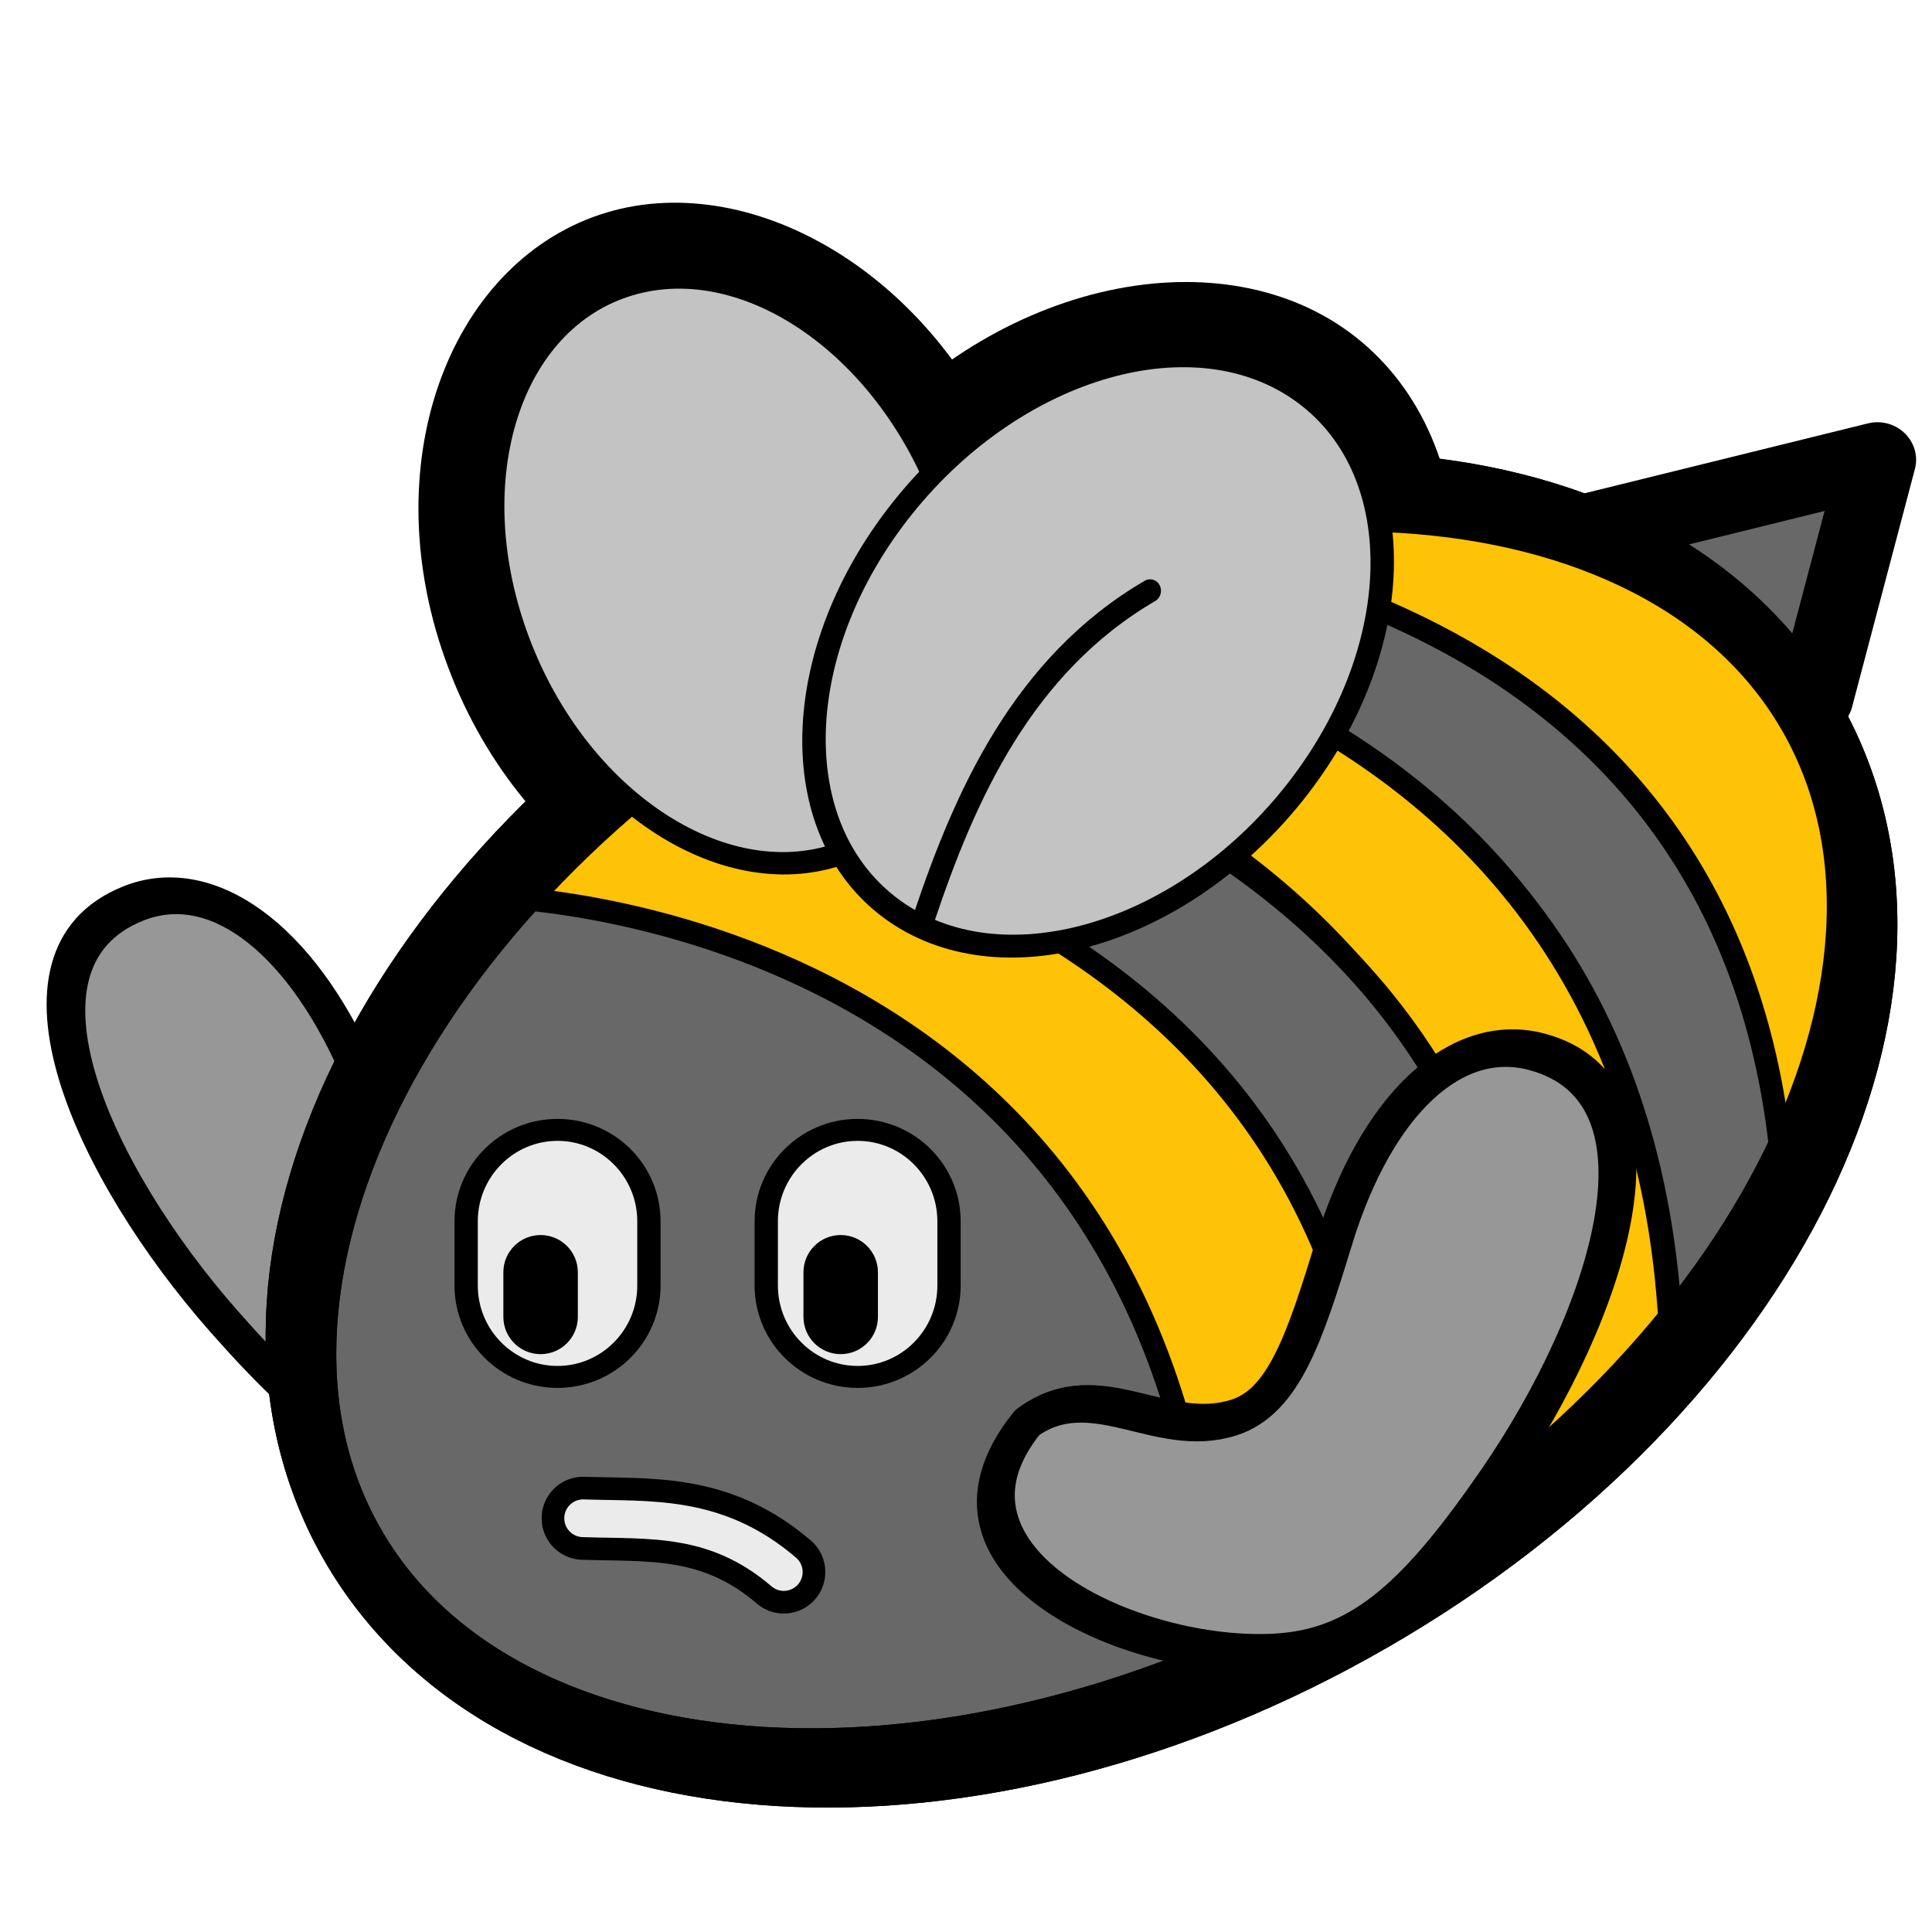
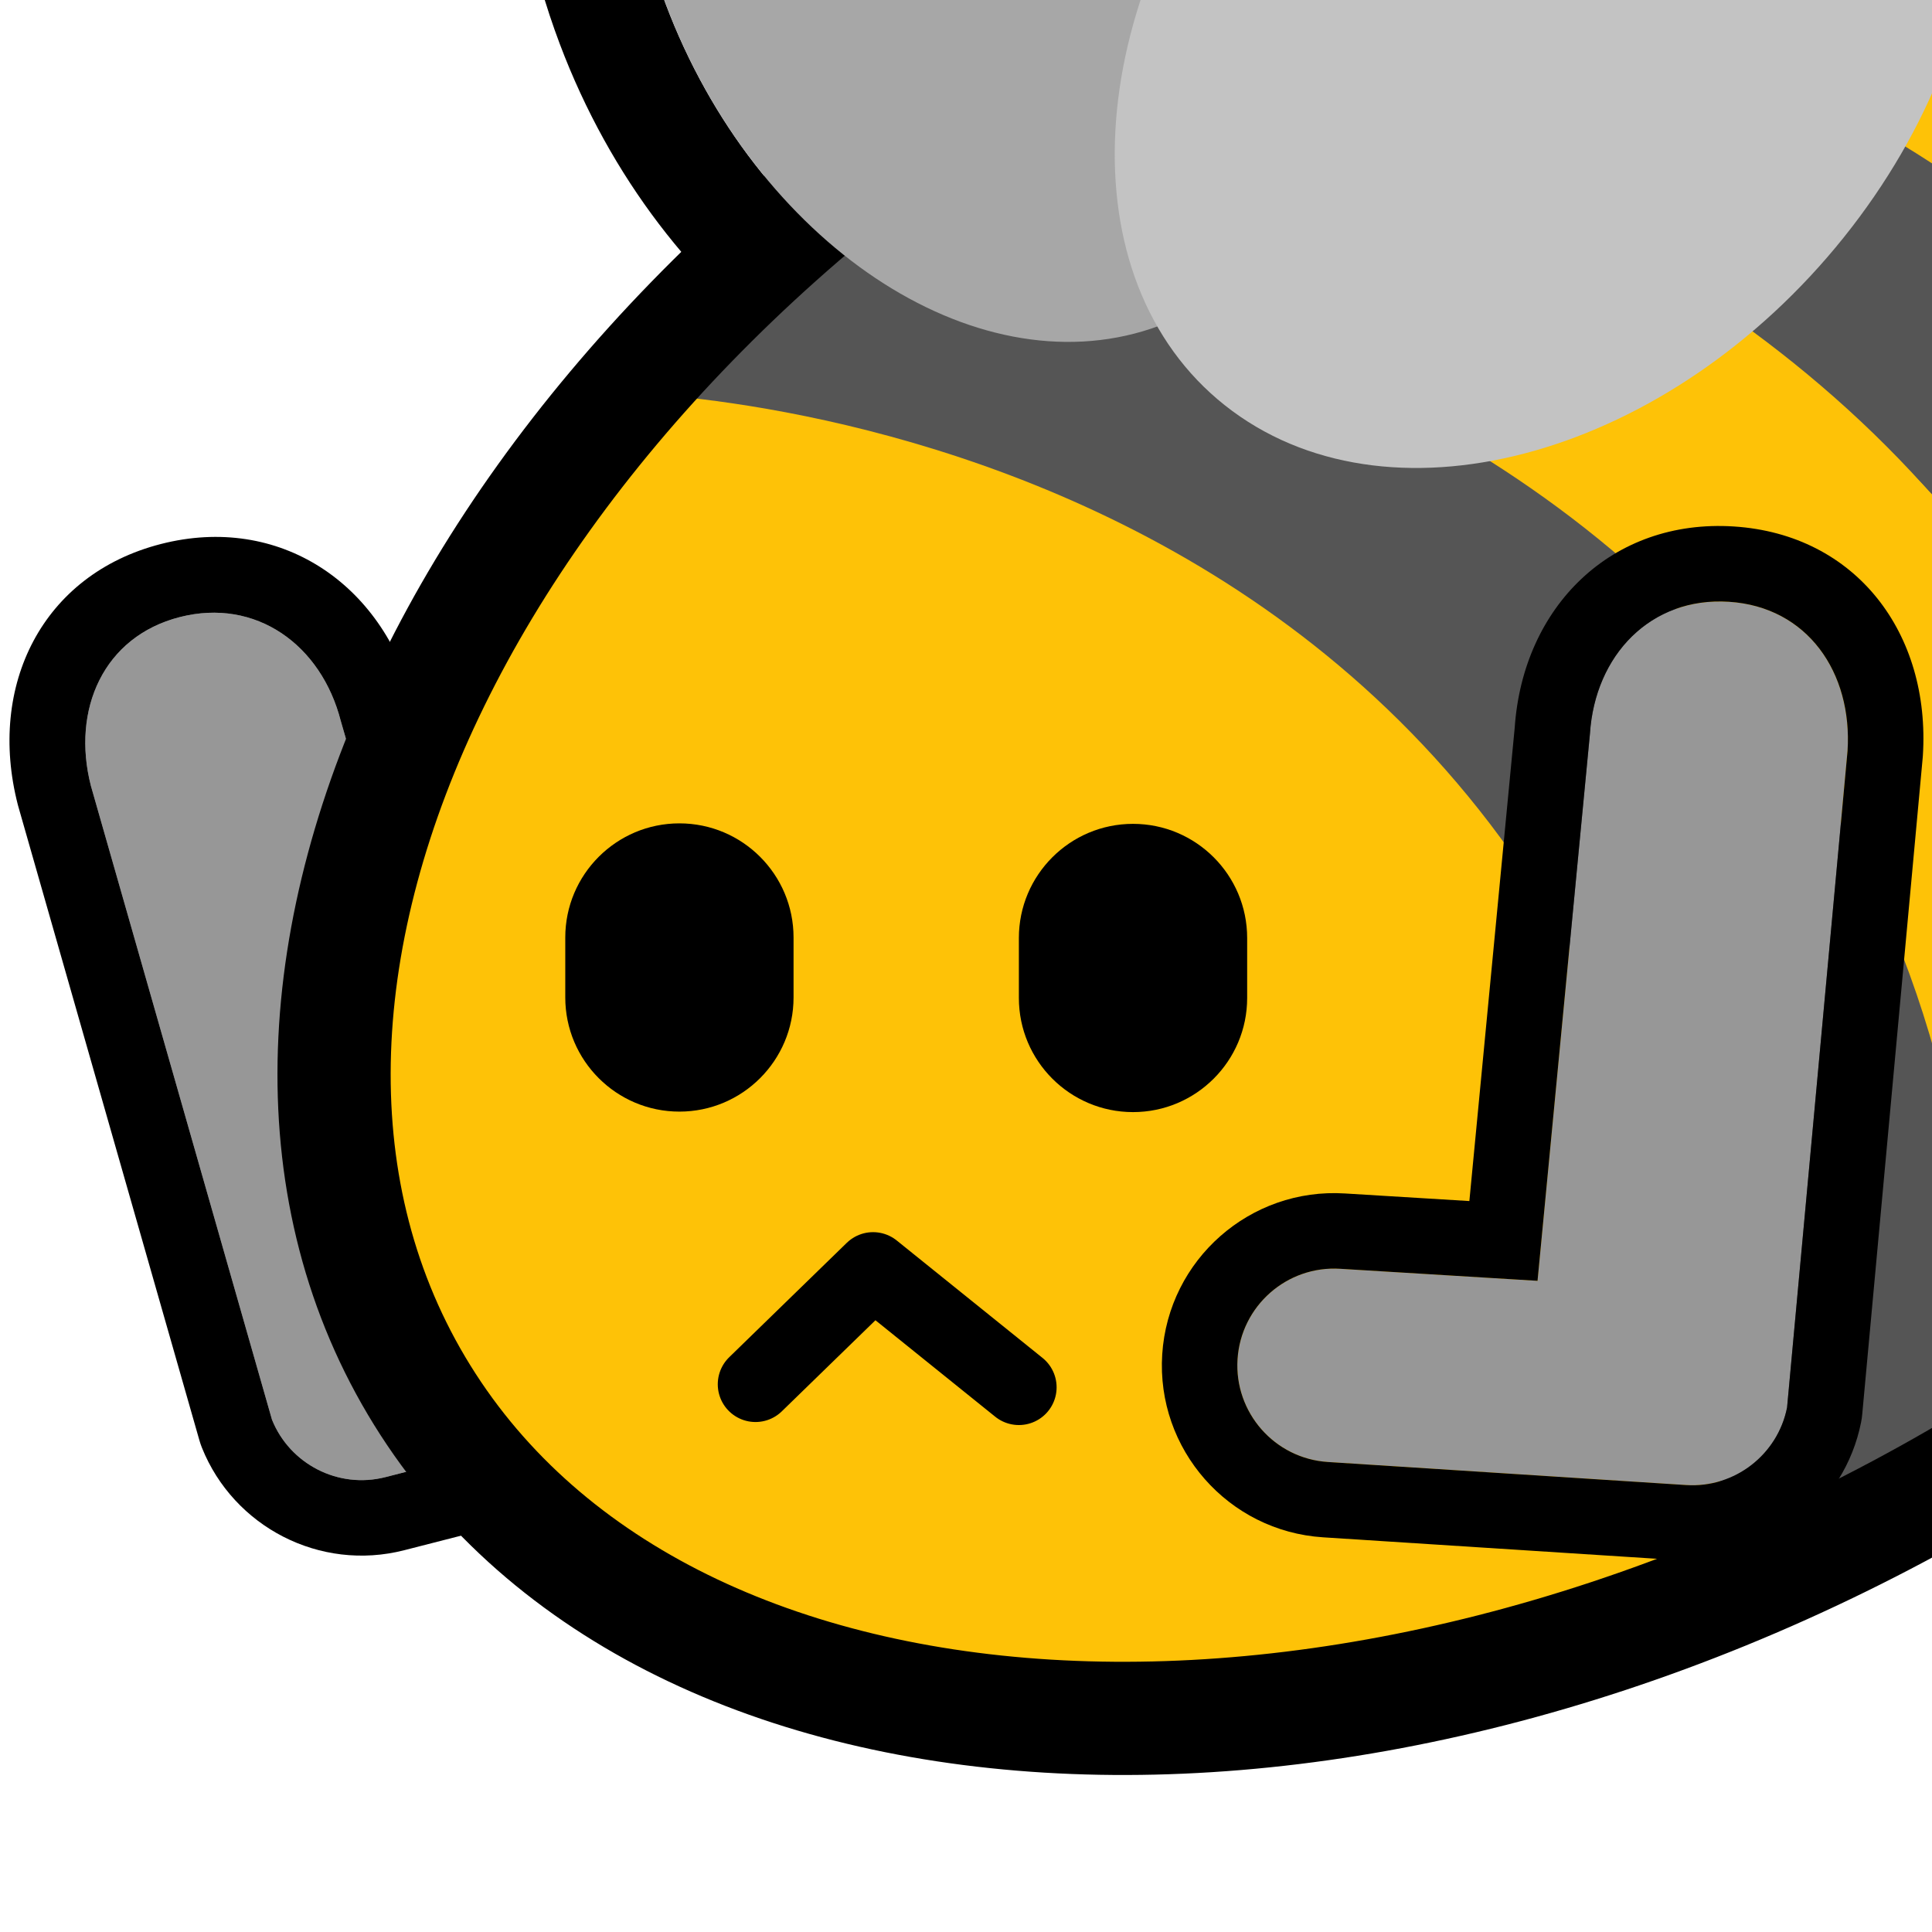
<svg xmlns="http://www.w3.org/2000/svg" width="100%" height="100%" viewBox="0 0 256 256" version="1.1" xml:space="preserve" style="fill-rule:evenodd;clip-rule:evenodd;stroke-linecap:round;stroke-linejoin:round;stroke-miterlimit:1.5;">
-   <g transform="matrix(1,0,0,1,-1686,-1124)">
-     <g id="blobbee_shrug" transform="matrix(1,0,0,1,1686,1124)">
-       <rect x="0" y="0" width="256" height="256" style="fill:none;" />
-       <g id="Arm" transform="matrix(1.7374,1.29806,-1.08444,1.45148,80.8308,-292.929)">
-         <path d="M128.697,197.227C139.854,198.934 133.797,215.823 127.214,222.098C123.277,225.851 118.51,225.897 110.264,223.828C98.536,220.884 85.763,212.694 90.545,203.32C93.174,198.167 99.766,197.924 107.573,203.183C112.87,206.752 116.499,209.057 119.358,207.391C123.597,204.921 123.591,198.041 128.697,197.227Z" style="fill:rgb(151,151,151);stroke:black;stroke-width:2.5px;" />
-       </g>
-       <g id="Bee" transform="matrix(0.896875,0,0,0.896875,25.0011,26.448)">
-         <g id="Sting" transform="matrix(0.78314,0.139967,-0.135634,0.7589,67.2303,-21.11)">
-           <path d="M189.771,56.854L238.765,34.355L235.05,81.388" style="fill:rgb(104,104,104);stroke:black;stroke-width:14.23px;" />
-         </g>
-         <g id="Body" transform="matrix(0.994109,-0.573949,0.761422,1.28301,-120.17,92.6047)">
-           <ellipse cx="168.926" cy="110.515" rx="107.942" ry="55.376" style="fill:rgb(104,104,104);stroke:black;stroke-width:8.33px;" />
-         </g>
-         <g id="Wings-outline" transform="matrix(0.959562,0.127262,-0.127262,0.959562,7.56883,-6.44254)">
-           <g transform="matrix(1.17688,-0.575088,0.651434,1.21399,-55.8934,35.953)">
-             <path d="M87.467,13.183C105.725,13.183 121.971,31.284 121.971,54.873C121.971,78.843 105.352,97.198 86.799,97.198C68.541,97.198 52.294,79.098 52.294,55.508C52.294,31.538 68.914,13.183 87.467,13.183ZM87.133,21.55C72.762,21.55 61.095,36.624 61.095,55.191C61.095,73.758 72.762,88.832 87.133,88.832C101.504,88.832 113.171,73.758 113.171,55.191C113.171,36.624 101.504,21.55 87.133,21.55Z" />
-           </g>
-           <g transform="matrix(1.24343,0.685066,-0.776012,1.28263,74.2693,-72.8119)">
-             <path d="M86.804,13.859C105.031,13.859 121.292,31.953 121.292,55.502C121.292,78.678 105.4,96.522 87.462,96.522C69.235,96.522 52.974,78.428 52.974,54.879C52.974,31.703 68.866,13.859 86.804,13.859ZM87.133,21.55C72.762,21.55 61.095,36.624 61.095,55.191C61.095,73.758 72.762,88.832 87.133,88.832C101.504,88.832 113.171,73.758 113.171,55.191C113.171,36.624 101.504,21.55 87.133,21.55Z" />
-           </g>
-         </g>
-         <g id="Stripes" transform="matrix(1,0,0,1,4.4273,10.012)">
-           <g transform="matrix(1,-7.43708e-18,-7.43708e-18,1,92.3462,-63.8411)">
-             <path d="M37.588,107.021C36.302,108.044 130.102,103.736 138.911,199.269C185.818,73.536 38.054,97.55 37.588,107.021Z" style="fill:rgb(254,194,7);stroke:black;stroke-width:3.34px;" />
-           </g>
-           <g transform="matrix(1,-7.43708e-18,-7.43708e-18,1,73.4912,-52.6421)">
-             <path d="M157.766,189.064C152.141,96.884 58.714,94.709 59.225,91.972L24.408,104.867C24.408,104.867 137.219,103.115 141.236,211.738L154.889,190.72" style="fill:rgb(104,104,104);stroke:black;stroke-width:3.34px;" />
-           </g>
-           <g transform="matrix(1,-7.43708e-18,-7.43708e-18,1,55.5726,-39.8214)">
-             <path d="M138.184,221.282L158.96,198.917C155.015,90.156 39.958,88.264 39.959,88.304L21.516,99.184C21.345,99.215 140.506,108.796 138.184,221.282Z" style="fill:rgb(254,194,7);stroke:black;stroke-width:3.34px;" />
-           </g>
-           <g transform="matrix(1,-7.43708e-18,-7.43708e-18,1,25.9786,-19.0024)">
-             <path d="M52.67,78.448L32.777,93.969C32.777,93.969 147.14,105.355 145.924,216.369L167.401,201.973C175.368,91.857 51.46,79.379 49.702,80.764" style="fill:rgb(104,104,104);stroke:black;stroke-width:3.34px;" />
-           </g>
-           <g transform="matrix(1,-7.43708e-18,-7.43708e-18,1,-0.424026,-0.546032)">
-             <path d="M54.907,77.629L39.992,93.485C39.992,93.485 145.269,94.435 147.67,208.921L172.327,197.913C176.533,83.454 58.325,78.845 54.907,77.629Z" style="fill:rgb(254,194,7);stroke:black;stroke-width:3.34px;" />
-           </g>
-         </g>
-         <g id="Body-outline" transform="matrix(0.994109,-0.573949,0.761422,1.28301,-120.17,92.6047)">
-           <ellipse cx="168.926" cy="110.515" rx="107.942" ry="55.376" style="fill:none;stroke:black;stroke-width:8.33px;" />
-         </g>
-         <g id="Wings" transform="matrix(0.959562,0.127262,-0.127262,0.959562,7.56883,-6.44254)">
-           <g id="Back-wing" transform="matrix(1.17688,-0.575088,0.651434,1.21399,-55.8934,35.953)">
-             <ellipse cx="87.133" cy="55.191" rx="26.038" ry="33.641" style="fill:rgb(195,195,195);stroke:black;stroke-width:2.52px;" />
-           </g>
-           <g id="Front-wing" transform="matrix(0.946806,0,0,0.999012,5.86837,0.313874)">
-             <g id="Front-wing-main" transform="matrix(1.31328,0.685743,-0.81961,1.2839,72.2439,-73.1981)">
-               <ellipse cx="87.133" cy="55.191" rx="26.038" ry="33.641" style="fill:rgb(195,195,195);stroke:black;stroke-width:2.42px;" />
-             </g>
-             <path id="Front-wing-line" d="M119.334,101.013C123.249,82.03 129.669,61.104 148.451,47.276" style="fill:none;stroke:black;stroke-width:3.55px;" />
-           </g>
-         </g>
-         <g id="Face" transform="matrix(1,0,0,1,-3.8947,1.36785)">
-           <g transform="matrix(1.10772,-0.127078,0.127078,1.10772,-809.113,-693.491)">
-             <path d="M711.28,889.461C703.213,880.759 694.393,880.659 685.678,879.354" style="fill:none;stroke:black;stroke-width:11px;stroke-miterlimit:2;" />
-             <path d="M711.28,889.461C703.213,880.759 694.393,880.659 685.678,879.354" style="fill:none;stroke:rgb(235,235,235);stroke-width:5px;" />
-           </g>
-           <g id="Eyes" transform="matrix(0.856324,0.124954,-0.124954,0.856324,35.143,7.15355)">
-             <g id="Right-eye" transform="matrix(1.56791,-0.228787,0.215752,1.47858,-150.38,17.2361)">
-               <path d="M154.615,113.255C154.615,107.493 150.203,102.815 144.77,102.815C139.336,102.815 134.924,107.493 134.924,113.255L134.924,120.6C134.924,126.362 139.336,131.04 144.77,131.04C150.203,131.04 154.615,126.362 154.615,120.6L154.615,113.255Z" style="fill:rgb(235,235,235);stroke:black;stroke-width:2.51px;" />
-             </g>
-             <g id="Right-eye1" transform="matrix(0.639006,-0.0932429,0.104024,0.712889,-4.68472,94.5194)">
-               <path d="M154.615,111.64C154.615,106.77 150.203,102.815 144.77,102.815C139.336,102.815 134.924,106.77 134.924,111.64L134.924,122.216C134.924,127.086 139.336,131.04 144.77,131.04C150.203,131.04 154.615,127.086 154.615,122.216L154.615,111.64Z" />
-             </g>
-             <g id="Left-eye" transform="matrix(1.56791,-0.228787,0.215752,1.47858,-201.077,24.6337)">
-               <path d="M154.615,113.255C154.615,107.493 150.203,102.815 144.77,102.815C139.336,102.815 134.924,107.493 134.924,113.255L134.924,120.6C134.924,126.362 139.336,131.04 144.77,131.04C150.203,131.04 154.615,126.362 154.615,120.6L154.615,113.255Z" style="fill:rgb(235,235,235);stroke:black;stroke-width:2.51px;" />
-             </g>
-             <g id="Right-eye2" transform="matrix(0.639006,-0.0932429,0.104024,0.712889,-55.3816,101.917)">
-               <path d="M154.615,111.64C154.615,106.77 150.203,102.815 144.77,102.815C139.336,102.815 134.924,106.77 134.924,111.64L134.924,122.216C134.924,127.086 139.336,131.04 144.77,131.04C150.203,131.04 154.615,127.086 154.615,122.216L154.615,111.64Z" />
-             </g>
-           </g>
-         </g>
-       </g>
-       <g id="Arm1" transform="matrix(-1.5696,1.49662,1.25033,1.31129,91.542,-262.754)">
-         <path d="M128.697,197.227C139.854,198.934 133.797,215.823 127.214,222.098C123.277,225.851 118.51,225.897 110.264,223.828C98.536,220.884 85.763,212.694 90.545,203.32C93.174,198.167 99.766,197.924 107.573,203.183C112.87,206.752 116.499,209.057 119.358,207.391C123.597,204.921 123.591,198.041 128.697,197.227Z" style="fill:rgb(151,151,151);stroke:black;stroke-width:2.5px;" />
+   <rect id="blobbee_shrug" x="-0" y="0" width="256" height="256" style="fill:none;" />
+   <clipPath id="_clip1">
+     <rect x="-0" y="0" width="256" height="256" />
+   </clipPath>
+   <g clip-path="url(#_clip1)">
+     <path id="Left-arm" d="M36.04,188.114L12.039,104.108C9.454,94.014 13.72,84.353 23.814,81.768C33.908,79.183 42.572,85.445 45.157,95.538L65.418,165.483L90.797,159.073C97.655,157.317 104.649,161.459 106.405,168.317C108.161,175.175 104.019,182.169 97.161,183.925L51.084,195.724C44.797,197.334 38.397,193.976 36.04,188.114Z" style="fill:rgb(151,151,151);" />
+     <path d="M26.425,190.861L2.423,106.855C2.398,106.767 2.374,106.678 2.351,106.589C-1.68,90.847 5.591,76.111 21.333,72.08C36.992,68.071 50.729,77.284 54.802,92.893C54.802,92.893 72.335,153.422 72.335,153.422C72.335,153.422 88.347,149.378 88.347,149.378C100.542,146.273 112.97,153.642 116.092,165.837C119.218,178.041 111.846,190.487 99.642,193.613L53.564,205.412C42.363,208.28 30.961,202.29 26.762,191.844C26.632,191.522 26.52,191.194 26.425,190.861ZM36.04,188.114C38.397,193.976 44.797,197.334 51.084,195.724L97.161,183.925C104.019,182.169 108.161,175.175 106.405,168.317C104.649,161.459 97.655,157.317 90.797,159.073L65.418,165.483L45.157,95.538C42.572,85.445 33.908,79.183 23.814,81.768C13.72,84.353 9.454,94.014 12.039,104.108L36.04,188.114Z" />
+     <path id="Wings-outline" d="M147.05,59.937C119.214,62.651 87.597,41.416 74.177,5.831C58.831,-34.857 74.232,-75.118 104.581,-85.266C128.235,-93.175 156.992,-81.269 175.477,-56.037C202.326,-74.682 234.581,-77.027 255.572,-61.546C283.001,-41.319 285.081,4.595 255.991,40.868C227.357,76.572 181.401,86.456 154.402,66.545C151.703,64.555 149.253,62.344 147.05,59.937ZM153.349,43.262C155.839,47.611 159.156,51.413 163.305,54.473C184.996,70.469 221.284,60.168 244.289,31.483C267.294,2.798 268.361,-33.478 246.67,-49.474C226.747,-64.166 194.511,-56.675 171.563,-33.131C158.602,-61.69 131.627,-78.492 109.337,-71.04C85.753,-63.154 76.287,-31.081 88.212,0.538C100.137,32.157 128.966,51.426 152.55,43.54C152.818,43.45 153.085,43.358 153.349,43.262Z" />
+     <path id="Body" d="M144.096,2.102C224.924,-44.564 316.331,-39.002 348.091,14.515C379.851,68.031 340.015,149.366 259.187,196.032C178.359,242.698 86.952,237.136 55.192,183.62C23.432,130.104 63.268,48.768 144.096,2.102Z" style="fill:rgb(254,194,7);" />
+     <g id="Stripes">
+       <path d="M204.987,-15.914C203.233,-14.518 331.249,-20.398 343.271,109.984C407.29,-61.614 205.624,-28.84 204.987,-15.914Z" style="fill:rgb(85,85,85);" />
+       <path d="M343.271,111.34C335.595,-14.465 208.087,-17.433 208.784,-21.168L161.267,-3.57C161.267,-3.57 315.229,-5.96 320.712,142.285L339.344,113.601" style="fill:rgb(254,194,7);" />
+       <path d="M292.091,172.809L320.446,142.285C315.062,-6.15 158.035,-8.732 158.036,-8.677L132.865,6.171C132.631,6.214 295.261,19.289 292.091,172.809Z" style="fill:rgb(85,85,85);" />
+       <path d="M134.994,6.285L107.844,27.467C107.844,27.467 263.925,43.007 262.266,194.517L291.577,174.87C302.45,24.586 133.343,7.556 130.944,9.445" style="fill:rgb(254,194,7);" />
+       <path d="M102.013,30.356L81.657,51.996C81.657,51.996 225.337,53.292 228.614,209.541L262.266,194.517C268.007,38.306 106.678,32.016 102.013,30.356Z" style="fill:rgb(85,85,85);" />
+     </g>
+     <path id="Body-outline" d="M144.096,2.102C224.924,-44.564 316.331,-39.002 348.091,14.515C379.851,68.031 340.015,149.366 259.187,196.032C178.359,242.698 86.952,237.136 55.192,183.62C23.432,130.104 63.268,48.768 144.096,2.102Z" style="fill:none;stroke:black;stroke-width:15px;" />
+     <g id="Wings">
+       <path id="Back-wing" d="M109.337,-71.04C132.922,-78.925 161.751,-59.657 173.676,-28.038C185.601,3.581 176.134,35.654 152.55,43.54C128.966,51.426 100.137,32.157 88.212,0.538C76.287,-31.081 85.753,-63.154 109.337,-71.04Z" style="fill:rgb(167,167,167);" />
+       <path id="Front-wing" d="M246.67,-49.474C268.361,-33.478 267.294,2.798 244.289,31.483C221.284,60.168 184.996,70.469 163.305,54.473C141.614,38.476 142.68,2.201 165.685,-26.484C188.69,-55.169 224.978,-65.471 246.67,-49.474Z" style="fill:rgb(195,195,195);" />
+     </g>
+     <g id="Face">
+       <path id="Mouth" d="M100.108,183.425L115.688,168.267L135.006,183.826" style="fill:none;stroke:black;stroke-width:10px;" />
+       <g id="Eyes">
+         <path id="Right-eye" d="M165.255,124.289L165.255,132.235C165.255,140.582 158.478,147.359 150.13,147.359C141.783,147.359 135.006,140.582 135.006,132.235L135.006,124.289C135.006,115.942 141.783,109.165 150.13,109.165C158.478,109.165 165.255,115.942 165.255,124.289Z" />
+         <path id="Left-eye" d="M105.15,124.224L105.15,132.17C105.15,140.517 98.373,147.294 90.026,147.294C81.679,147.294 74.902,140.517 74.902,132.17L74.902,124.224C74.902,115.877 81.679,109.1 90.026,109.1C98.373,109.1 105.15,115.877 105.15,124.224Z" />
      </g>
    </g>
+     <path id="Right-arm" d="M236.795,186.508L244.808,99.509C245.477,89.111 239.494,80.408 229.096,79.739C218.698,79.07 211.344,86.829 210.675,97.227L203.731,169.716L177.604,168.122C170.539,167.667 164.435,173.034 163.98,180.099C163.526,187.163 168.892,193.268 175.957,193.722L223.423,196.776C229.899,197.192 235.566,192.706 236.795,186.508Z" style="fill:rgb(151,151,151);" />
+     <path d="M246.604,188.454C244.414,199.498 234.32,207.497 222.781,206.755L175.315,203.702C162.743,202.893 153.192,192.029 154.001,179.457C154.809,166.895 165.655,157.35 178.214,158.14L194.698,159.146C194.698,159.146 200.707,96.416 200.706,96.432C201.811,80.327 213.604,68.722 229.738,69.76C245.954,70.803 255.831,83.935 254.788,100.151C254.782,100.243 254.774,100.335 254.766,100.427L246.753,187.425C246.721,187.77 246.672,188.114 246.604,188.454ZM236.795,186.508L244.808,99.509C245.477,89.111 239.494,80.408 229.096,79.739C218.698,79.07 211.344,86.829 210.675,97.227L203.731,169.716L177.604,168.122C170.539,167.667 164.435,173.034 163.98,180.099C163.526,187.163 168.892,193.268 175.957,193.722L223.423,196.776C229.899,197.192 235.566,192.706 236.795,186.508Z" />
  </g>
</svg>
